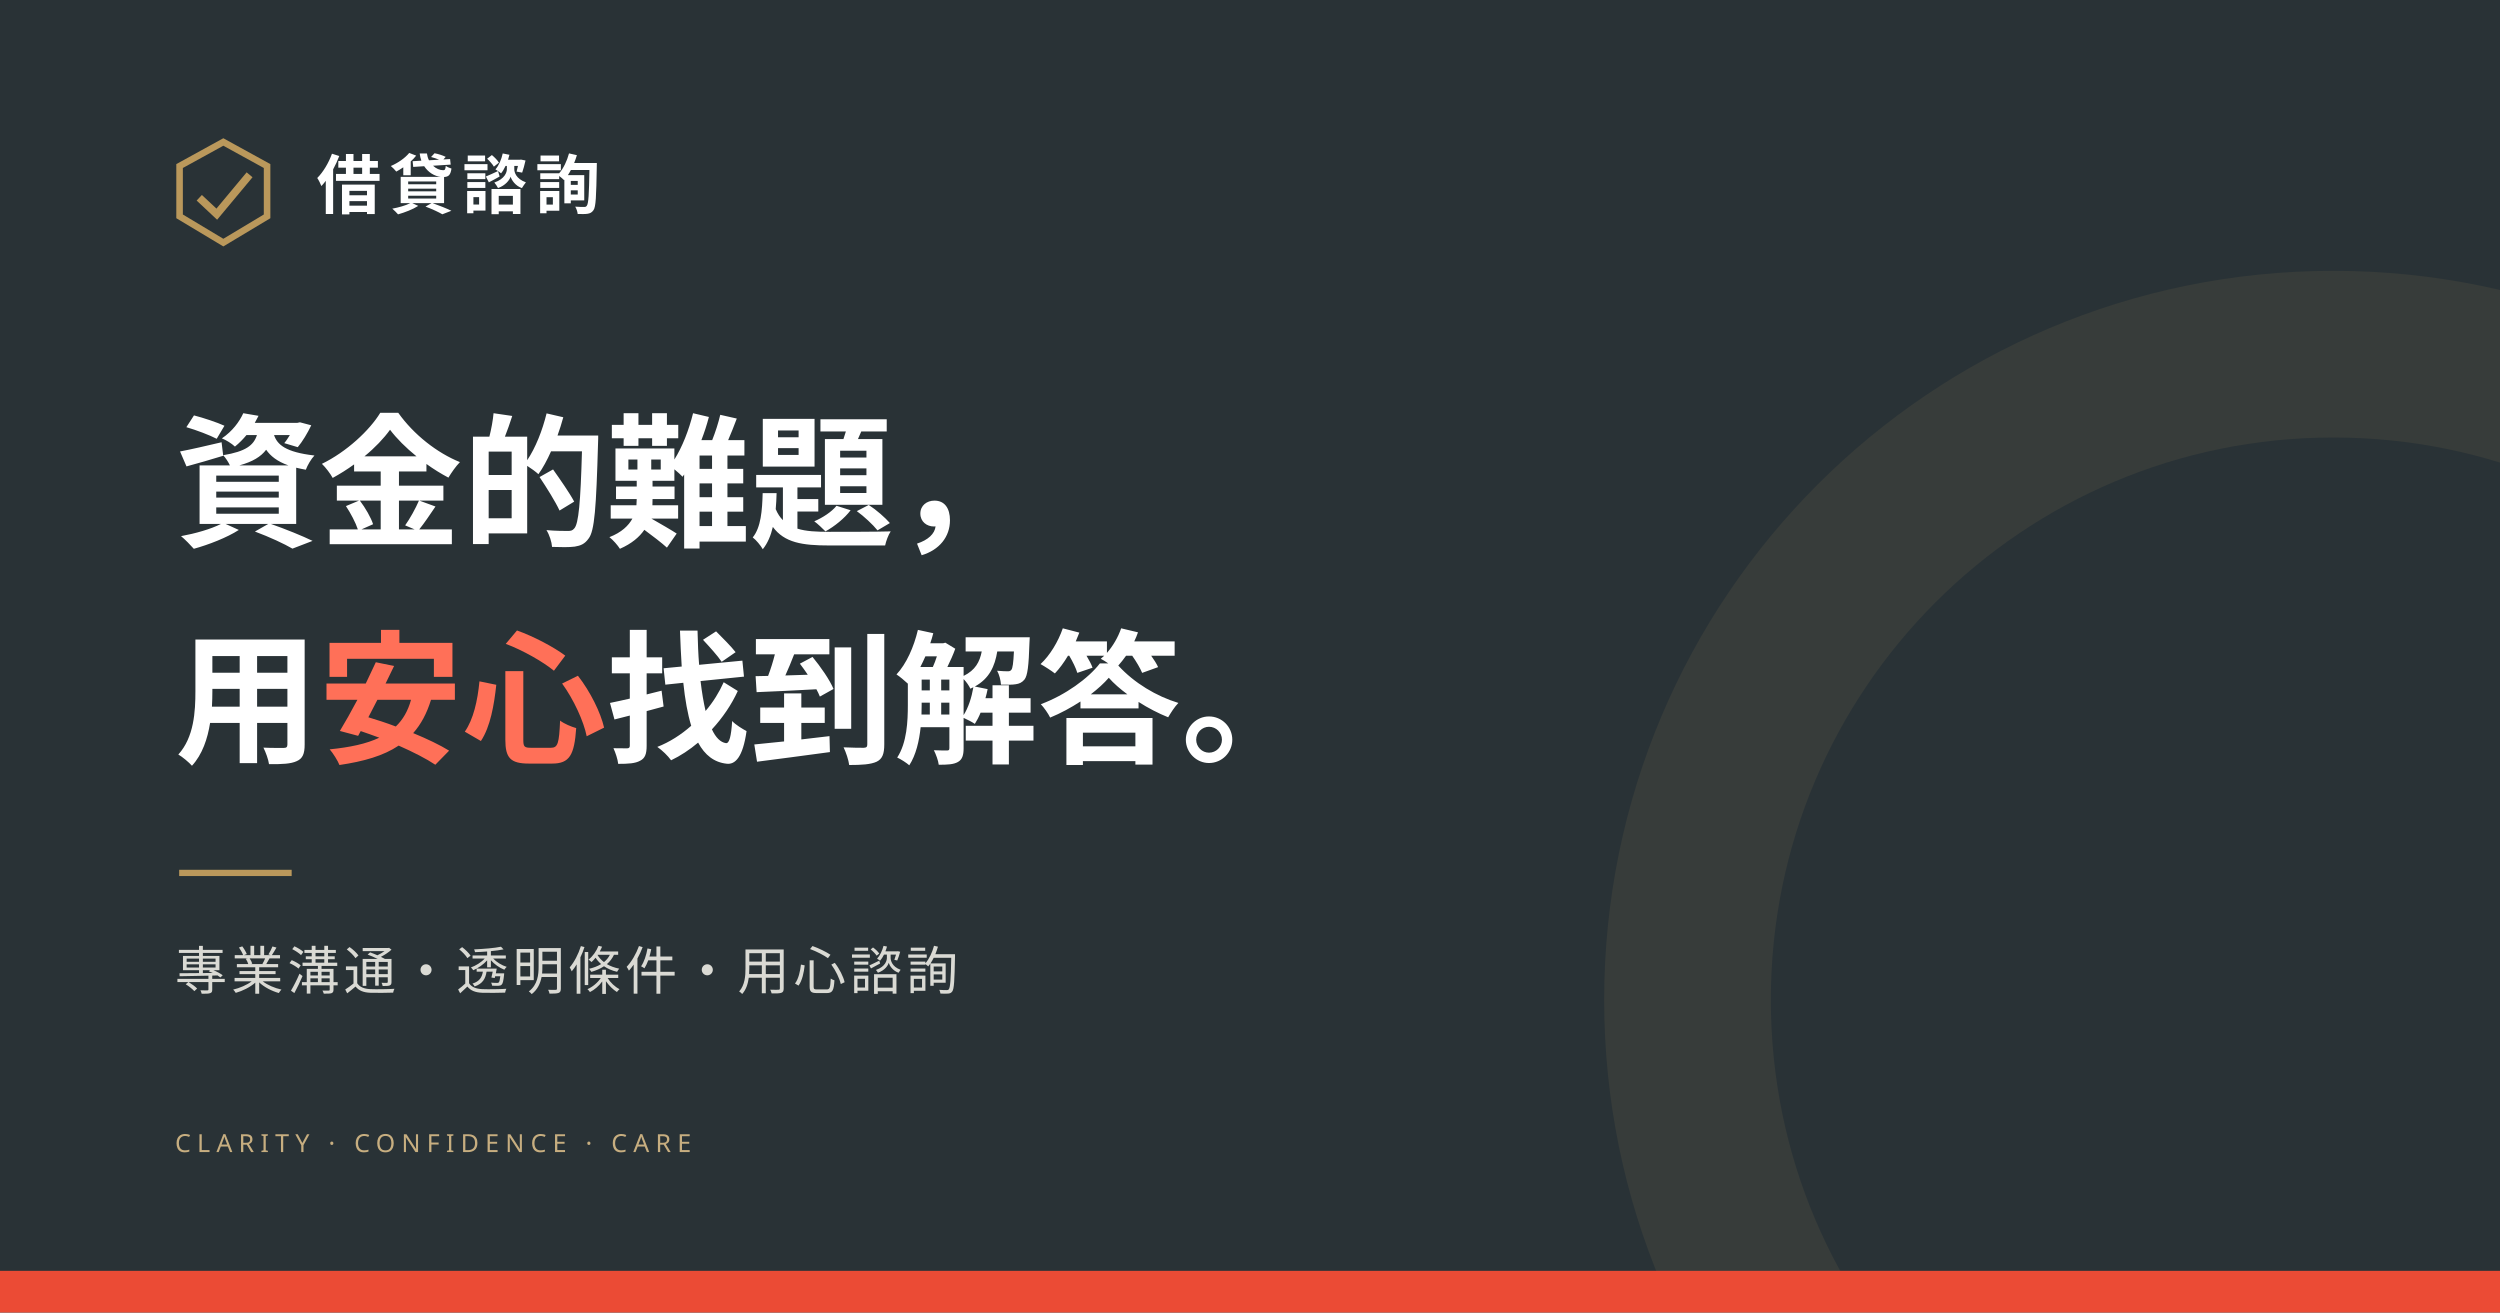
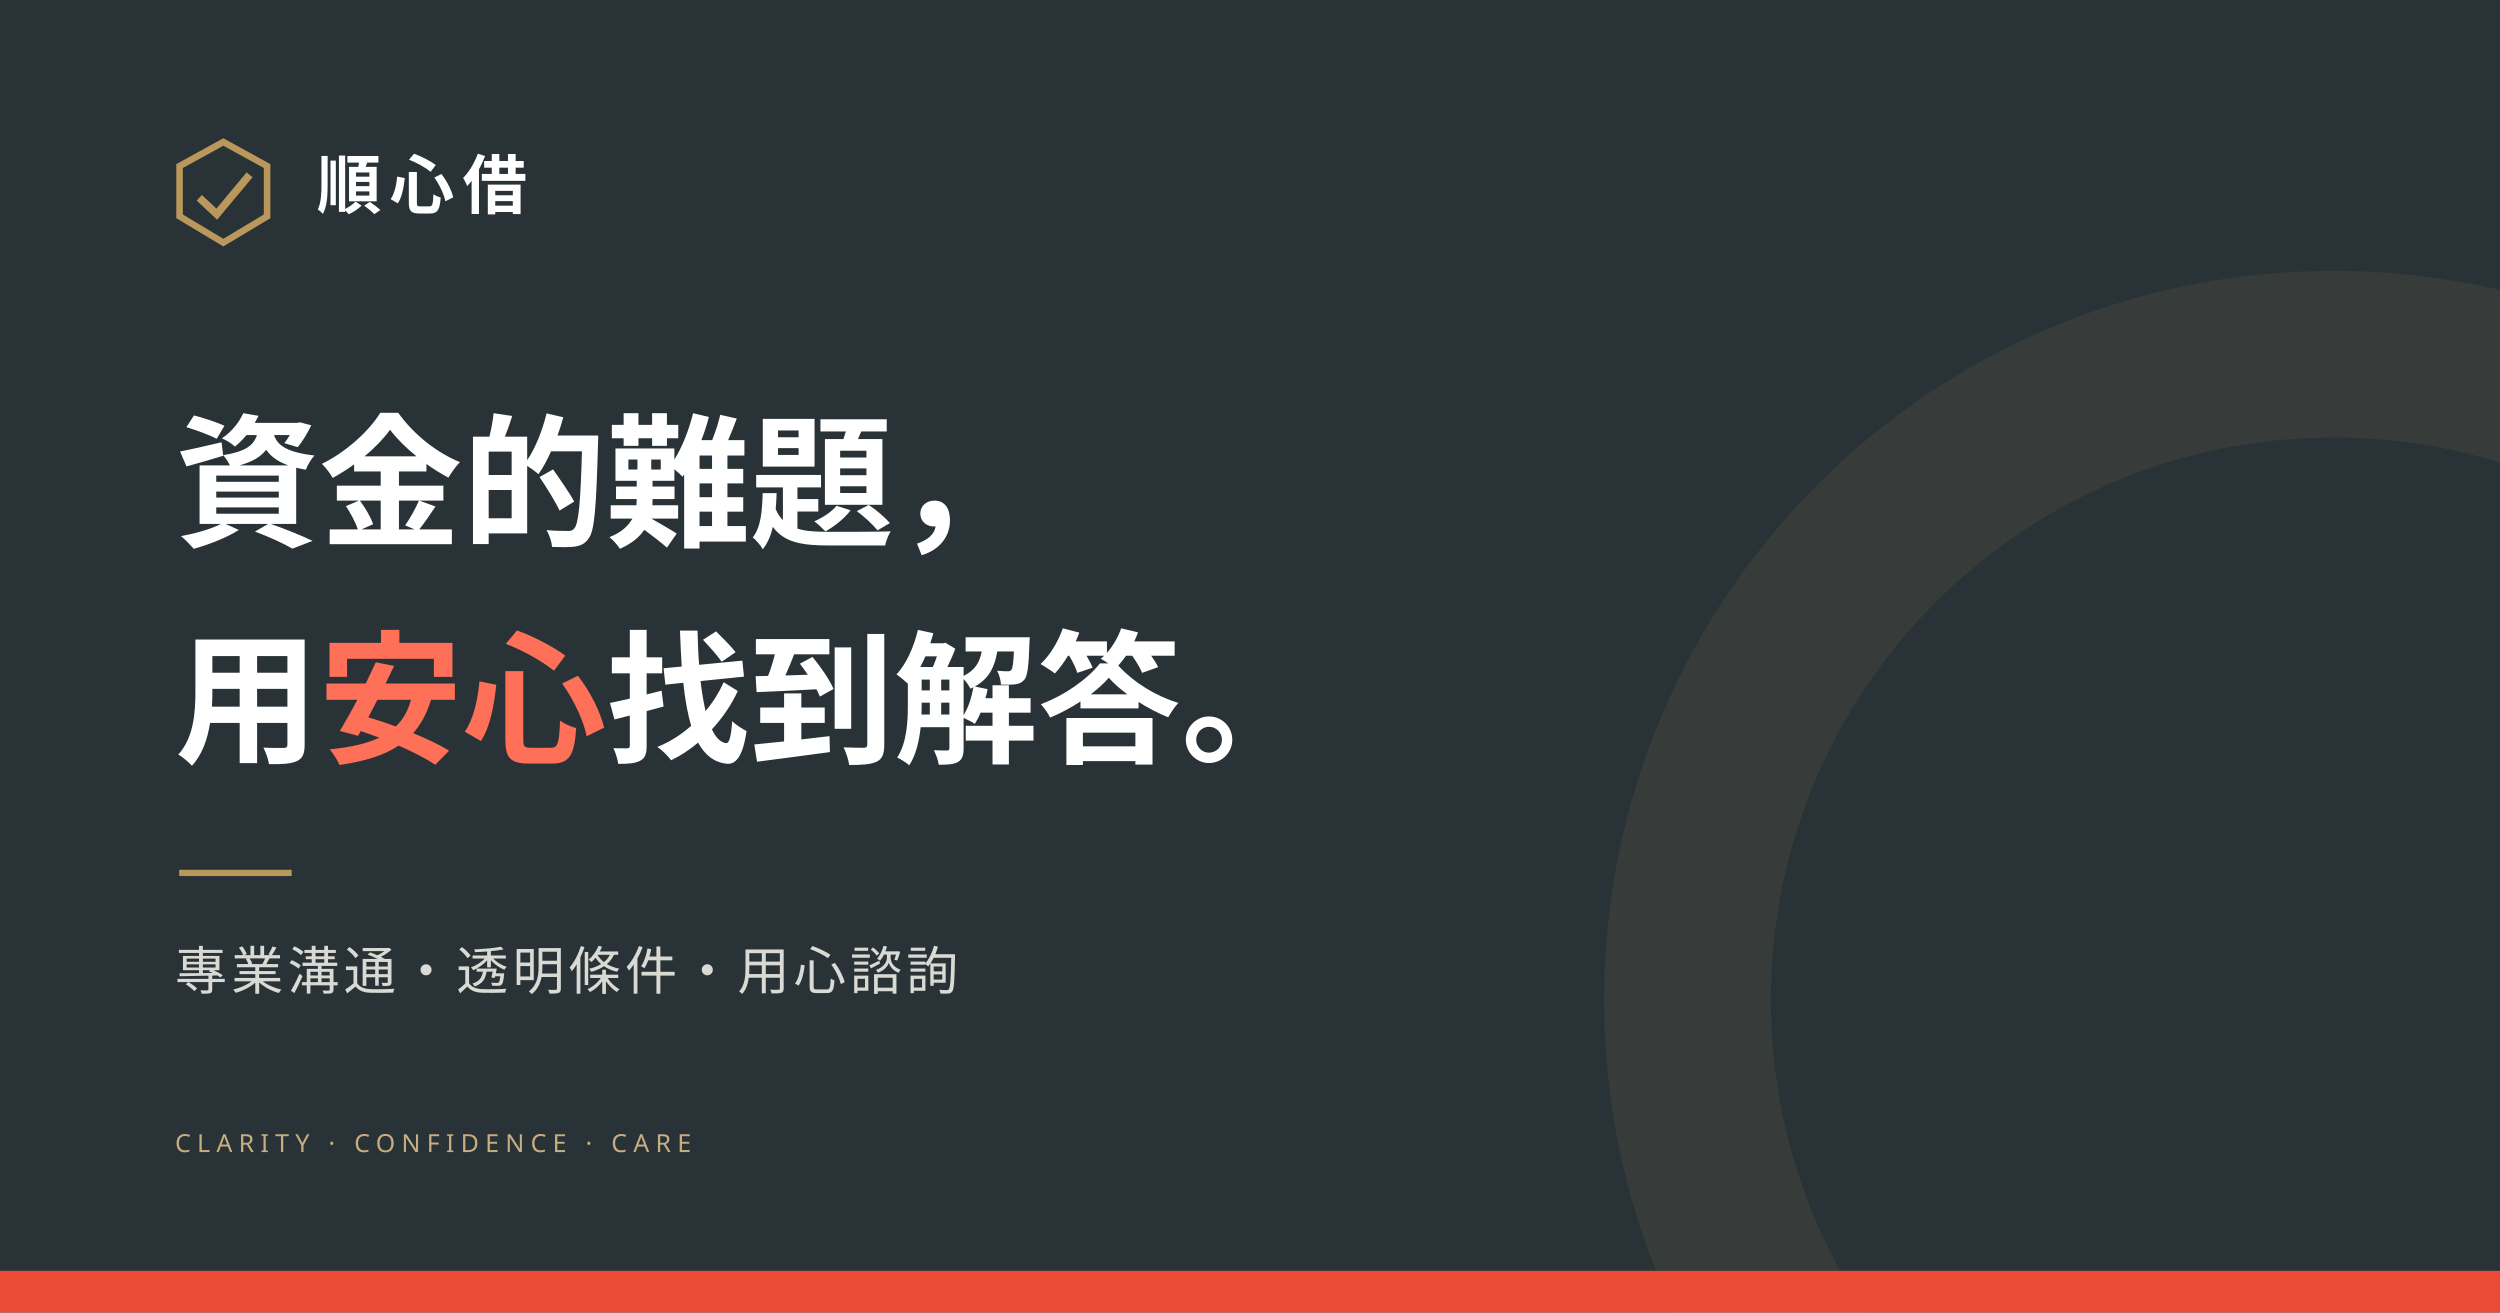
<svg xmlns="http://www.w3.org/2000/svg" width="1200" height="630" viewBox="0 0 1200 630">
  <rect width="1200" height="630" fill="#293236" />
  <circle cx="1120" cy="480" r="310" fill="none" stroke="#ba985b" stroke-opacity=".1" stroke-width="80" />
  <path d="M0 620h1200" stroke="#eb4b35" stroke-width="20" />
  <g transform="translate(82 65) scale(1.05)" fill="none" stroke="#ba985b" stroke-width="3">
    <path d="M24 3 44 14v23L24 49 4 37V14L24 3Z" />
    <path d="m13 28.5 8 7.5 15-18" stroke-width="3.5" />
  </g>
  <g font-family="Microsoft JhengHei, PingFang TC, Noto Sans TC, sans-serif">
-     <text x="152" y="100" fill="#fff" font-size="31" font-weight="700" letter-spacing="4">借貸諮詢</text>
+     <text x="152" y="100" fill="#fff" font-size="31" font-weight="700" letter-spacing="4">順心借</text>
    <text x="84" y="257" fill="#fff" font-size="69" font-weight="700">資金的難題，</text>
    <text x="84" y="361" fill="#fff" font-size="69" font-weight="700">用<tspan fill="#ff7058">安心</tspan>找到解答。</text>
    <path d="M86 419h54" stroke="#ba985b" stroke-width="3" />
    <text x="84" y="475" fill="#dadad4" font-size="25" letter-spacing="2">專業溝通・透明條件・用心諮詢</text>
    <text x="84" y="553" fill="#c7ae80" font-size="12" letter-spacing="3">CLARITY · CONFIDENCE · CARE</text>
  </g>
</svg>
